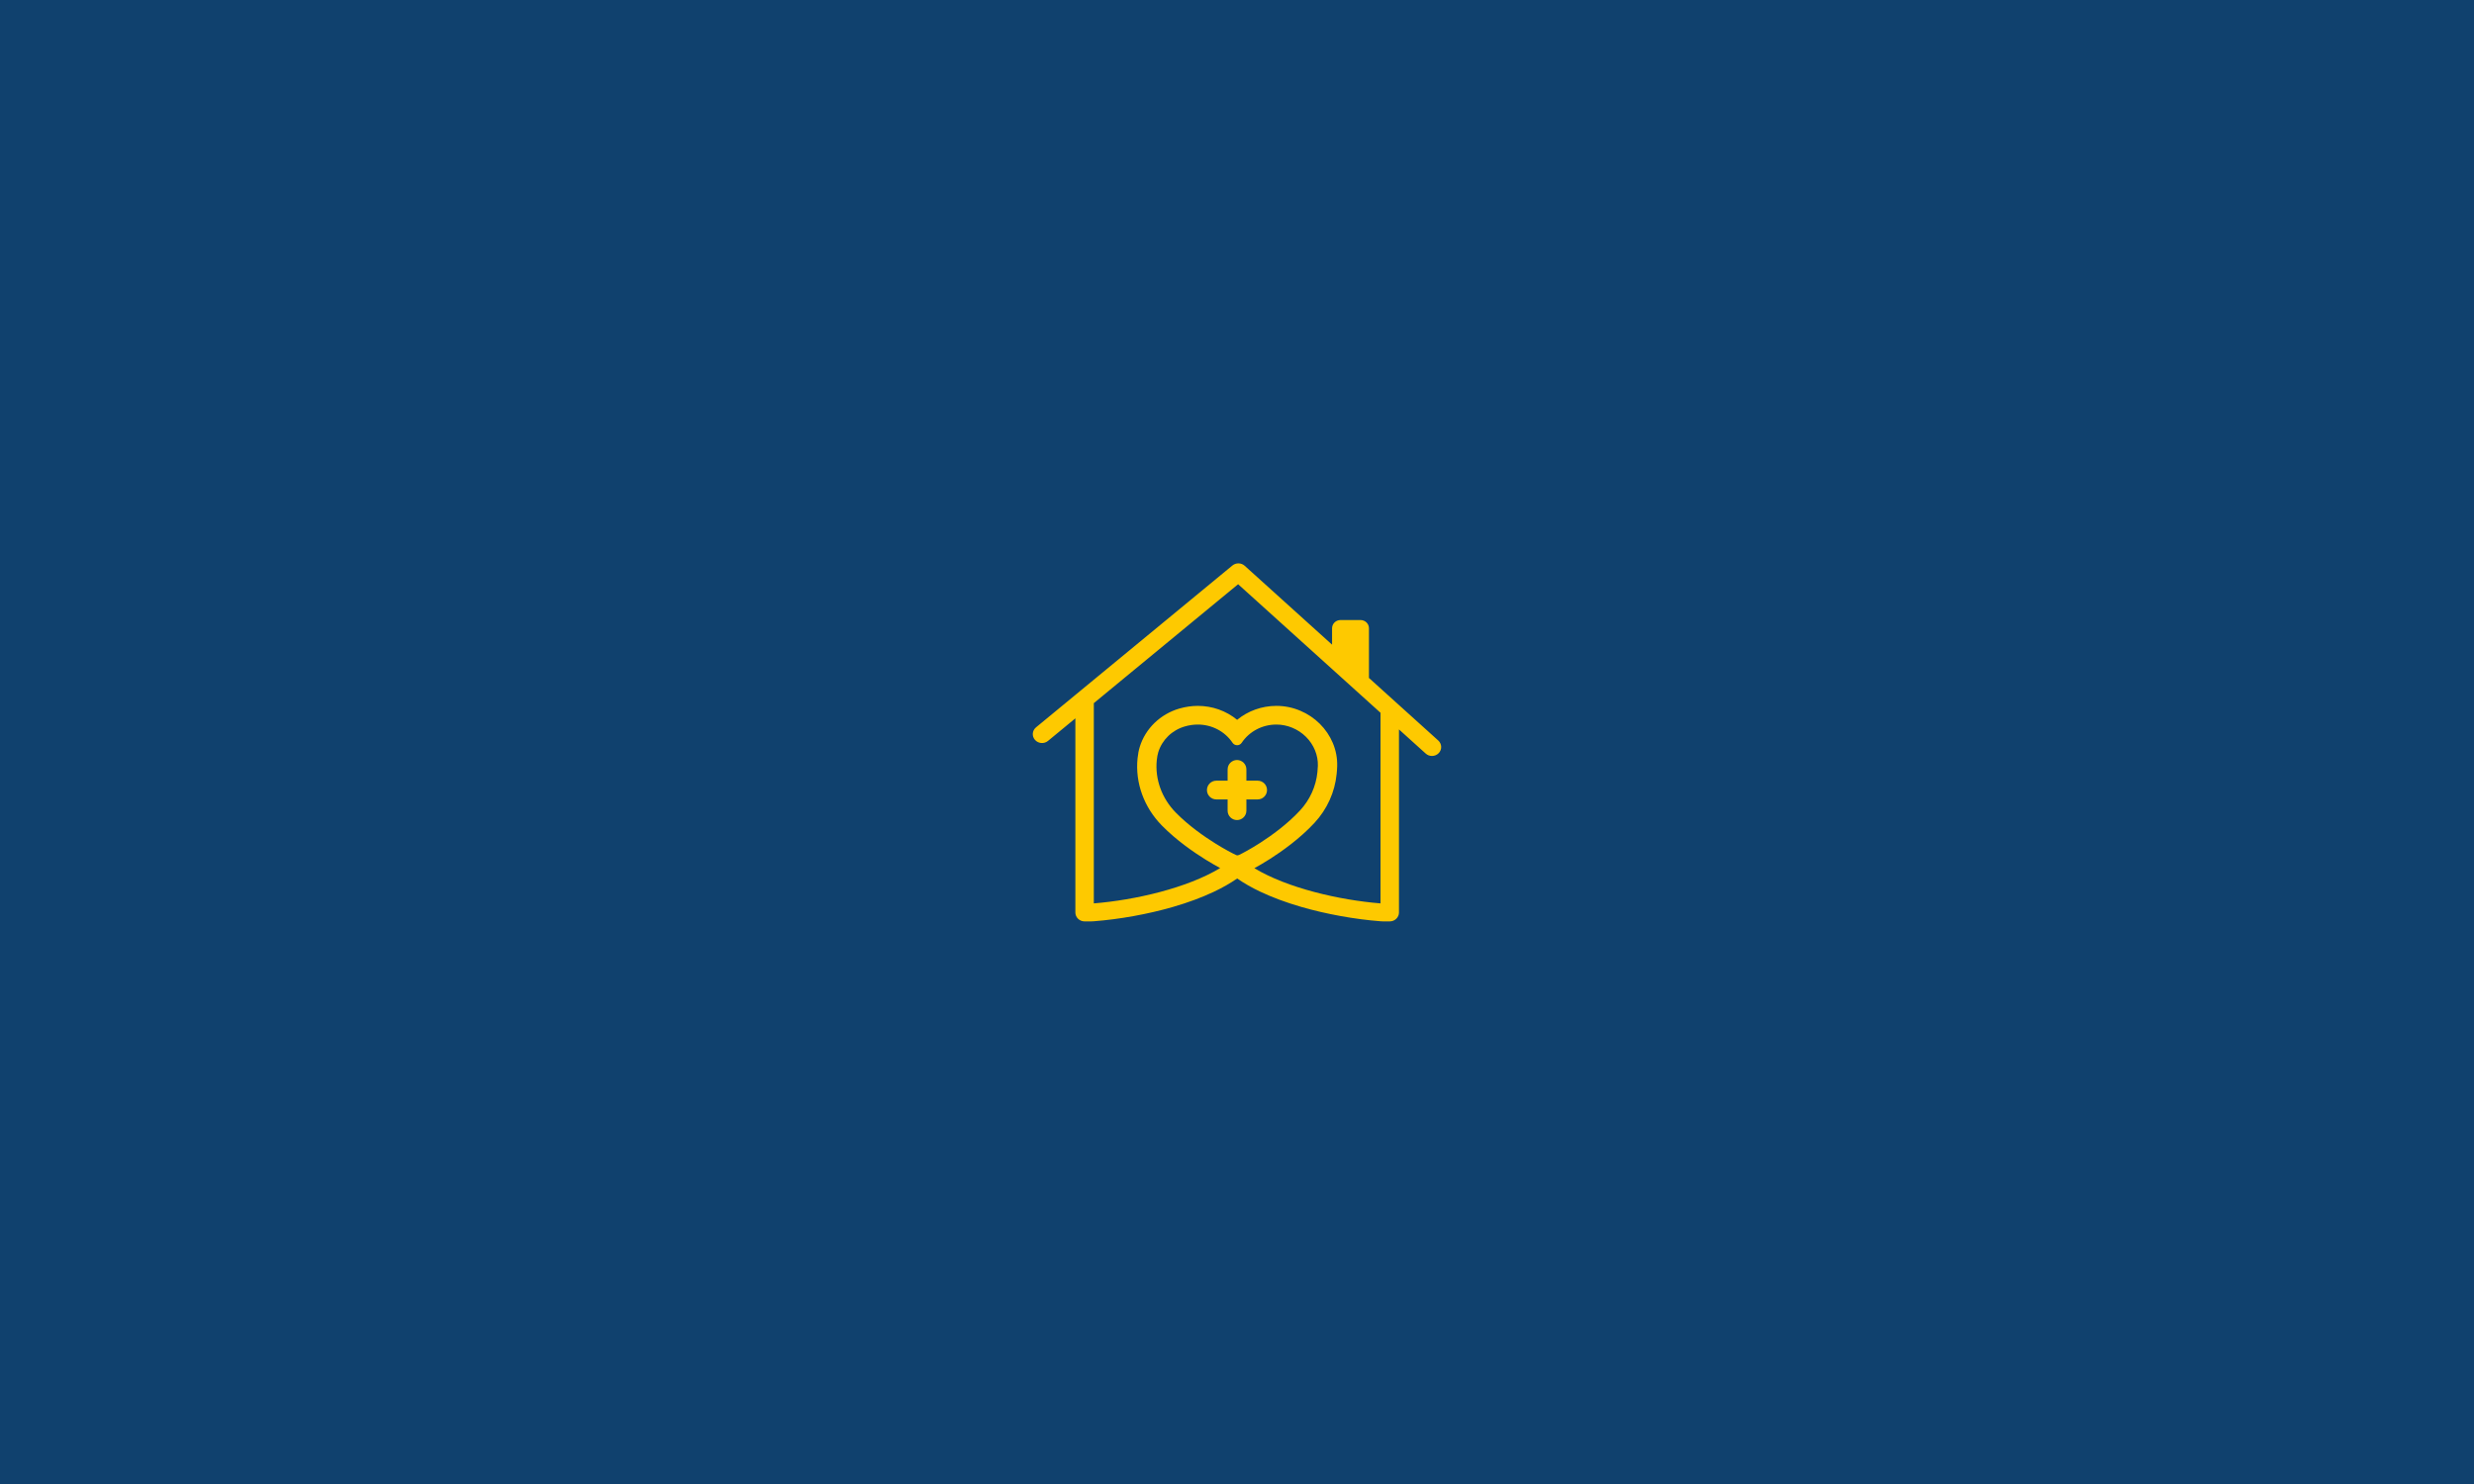
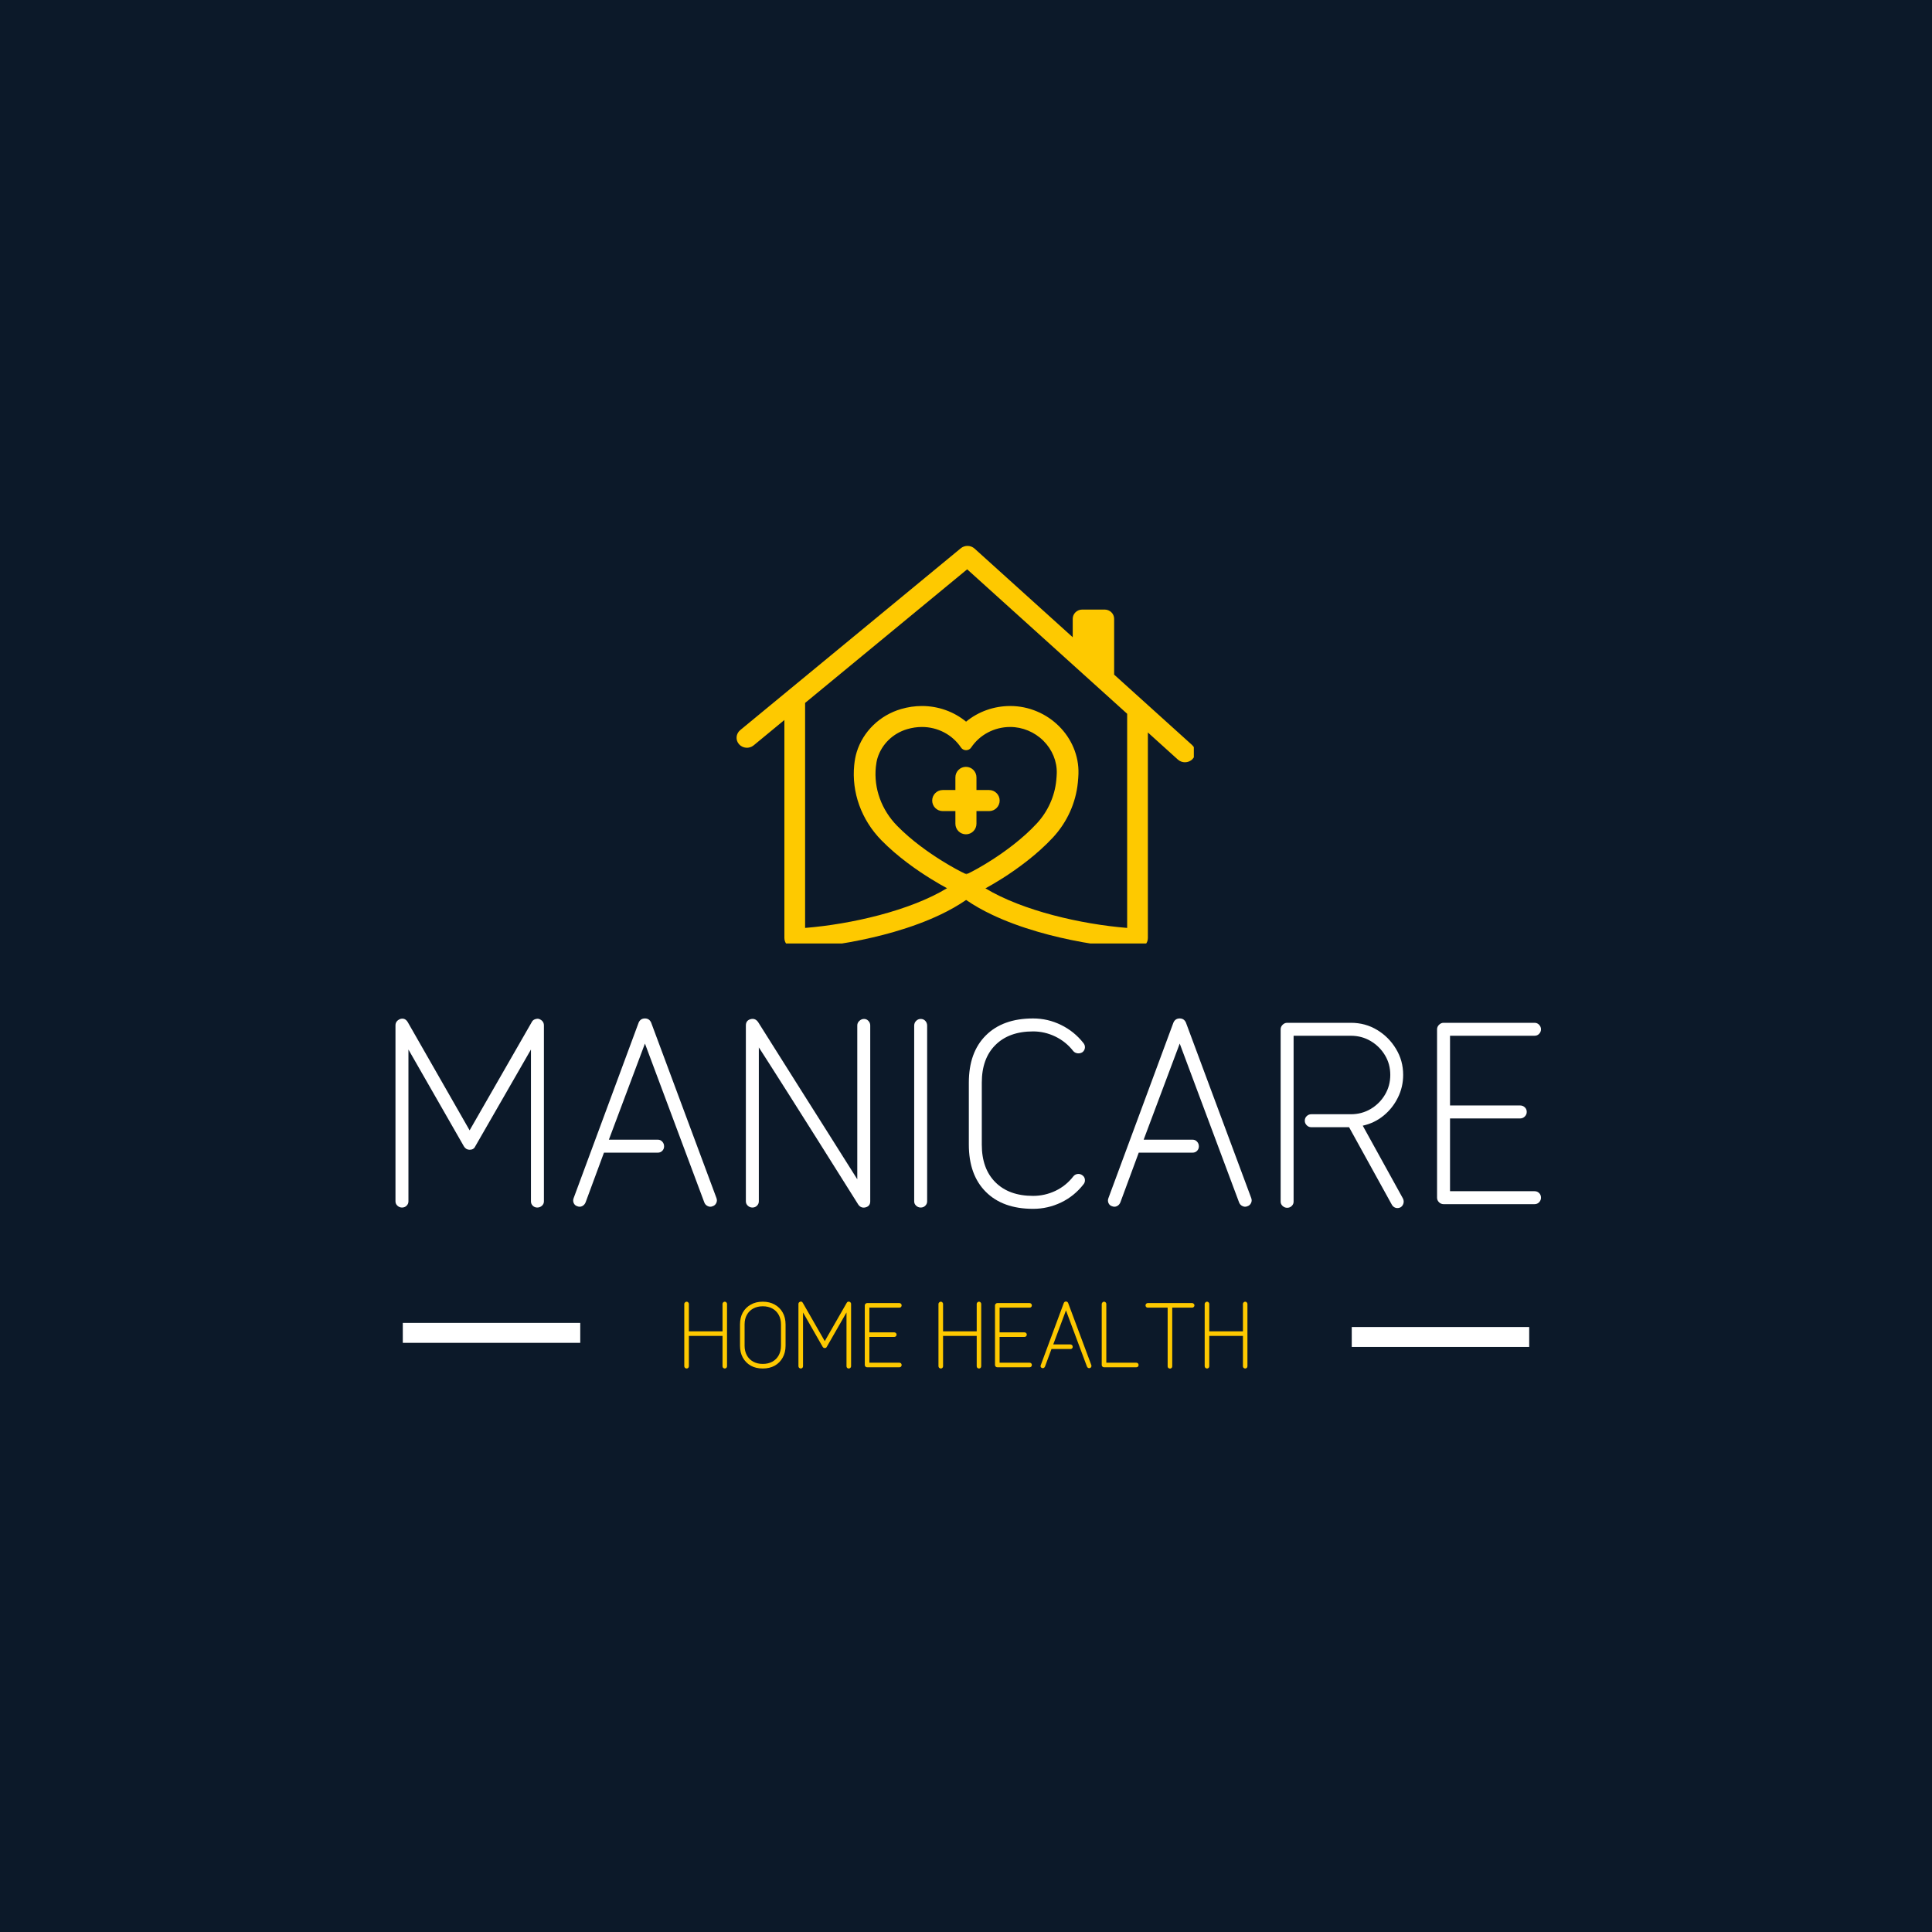
- <svg xmlns="http://www.w3.org/2000/svg" width="500" zoomAndPan="magnify" viewBox="0 0 375 225" height="300" preserveAspectRatio="xMidYMid meet" version="1.0">
+ <svg xmlns="http://www.w3.org/2000/svg" width="500" zoomAndPan="magnify" viewBox="0 0 375 375" height="500" preserveAspectRatio="xMidYMid meet" version="1.0">
  <defs>
-     <clipPath id="7368aa43b8">
-       <path d="M 156.387 85.273 L 218.637 85.273 L 218.637 140 L 156.387 140 Z M 156.387 85.273 " clip-rule="nonzero" />
+     <g />
+     <clipPath id="ad7e814092">
+       <path d="M 0 71 L 230.398 71 L 230.398 145 L 0 145 Z M 0 71 " clip-rule="nonzero" />
+     </clipPath>
+     <clipPath id="2e4e538ffd">
+       <rect x="0" width="231" y="0" height="74" />
+     </clipPath>
+     <clipPath id="f06a8d6230">
+       <path d="M 58 141 L 172 141 L 172 166.441 L 58 166.441 Z M 58 141 " clip-rule="nonzero" />
+     </clipPath>
+     <clipPath id="04d239e5de">
+       <rect x="0" width="114" y="0" height="26" />
+     </clipPath>
+     <clipPath id="a926d17759">
+       <path d="M 70.734 0.84 L 159.723 0.84 L 159.723 78.133 L 70.734 78.133 Z M 70.734 0.84 " clip-rule="nonzero" />
+     </clipPath>
+     <clipPath id="496a190791">
+       <rect x="0" width="231" y="0" height="167" />
    </clipPath>
  </defs>
-   <rect x="-37.5" width="450" fill="#ffffff" y="-22.5" height="270" fill-opacity="1" />
-   <rect x="-37.5" width="450" fill="#10416e" y="-22.5" height="270" fill-opacity="1" />
-   <g clip-path="url(#7368aa43b8)">
-     <path fill="#fec900" d="M 209.254 136.969 C 203.051 136.473 195.145 134.656 190.133 131.633 C 190.711 131.316 191.516 130.855 192.473 130.246 C 194.352 129.051 197.055 127.125 199.25 124.754 C 200.199 123.73 200.969 122.57 201.543 121.305 C 202.109 120.047 202.469 118.711 202.602 117.344 C 202.648 116.902 202.676 116.508 202.684 116.176 C 202.719 114.965 202.496 113.777 202.02 112.645 C 201.566 111.562 200.902 110.59 200.055 109.742 C 199.203 108.898 198.215 108.234 197.109 107.766 C 195.953 107.273 194.73 107.023 193.477 107.023 L 193.445 107.023 C 191.266 107.031 189.168 107.781 187.52 109.137 C 185.859 107.773 183.754 107.023 181.559 107.023 C 180.621 107.023 179.672 107.164 178.742 107.434 C 177.336 107.844 176.039 108.598 174.996 109.609 C 173.953 110.621 173.18 111.875 172.762 113.234 C 172.605 113.746 172.492 114.332 172.426 114.98 C 172.051 118.68 173.391 122.383 176.094 125.145 C 178.305 127.402 180.957 129.23 182.789 130.363 C 183.66 130.902 184.398 131.316 184.949 131.613 C 179.938 134.648 172.012 136.473 165.797 136.969 L 165.797 106.609 L 168.16 104.66 L 171.434 101.961 L 187.668 88.578 L 201.91 101.438 L 202.488 101.961 L 205.477 104.66 L 205.586 104.758 L 209.254 108.07 Z M 187.766 129.645 C 187.711 129.648 187.656 129.656 187.602 129.664 C 187.578 129.664 187.555 129.668 187.527 129.672 C 187.5 129.668 187.473 129.664 187.449 129.664 C 187.434 129.66 187.414 129.66 187.398 129.656 C 186.828 129.391 185.648 128.777 184.199 127.871 C 182.551 126.844 180.18 125.199 178.219 123.199 C 176.098 121.035 175.051 118.137 175.34 115.258 C 175.387 114.789 175.465 114.379 175.566 114.047 C 176.148 112.168 177.652 110.707 179.59 110.141 C 180.242 109.949 180.906 109.855 181.559 109.855 C 183.695 109.855 185.668 110.891 186.832 112.629 C 186.984 112.855 187.242 112.988 187.52 112.988 C 187.797 112.988 188.051 112.855 188.203 112.629 C 189.363 110.898 191.328 109.859 193.453 109.855 L 193.477 109.855 C 195.129 109.855 196.762 110.531 197.953 111.715 C 199.145 112.898 199.801 114.496 199.758 116.098 C 199.75 116.367 199.727 116.695 199.688 117.074 C 199.477 119.215 198.547 121.27 197.066 122.867 C 195.129 124.965 192.719 126.691 191.039 127.773 C 189.562 128.723 188.359 129.363 187.766 129.645 Z M 187.57 129.734 C 187.547 129.723 187.523 129.715 187.496 129.703 C 187.504 129.699 187.516 129.699 187.523 129.699 C 187.555 129.703 187.586 129.707 187.621 129.711 C 187.602 129.719 187.586 129.727 187.57 129.734 Z M 218.008 112.277 L 212.051 106.898 L 207.496 102.785 C 207.5 102.746 207.5 102.707 207.5 102.664 L 207.5 95.25 C 207.5 94.562 206.926 94.008 206.215 94.008 L 203.195 94.008 C 202.484 94.008 201.91 94.562 201.91 95.25 L 201.91 97.742 L 188.664 85.781 C 188.145 85.312 187.344 85.297 186.801 85.742 L 167.129 101.961 L 163 105.363 L 157.035 110.281 C 156.449 110.766 156.379 111.617 156.883 112.184 C 157.383 112.75 158.266 112.82 158.852 112.336 L 163 108.914 L 163 138.348 C 163 139.094 163.625 139.699 164.398 139.699 L 165.375 139.699 C 165.375 139.699 165.707 139.688 165.797 139.68 C 169.68 139.383 174.031 138.598 177.805 137.504 C 180.098 136.84 182.18 136.066 183.996 135.207 C 185.316 134.582 186.496 133.906 187.527 133.195 C 188.039 133.551 188.594 133.898 189.18 134.234 C 189.77 134.57 190.395 134.895 191.055 135.207 C 192.871 136.066 194.953 136.84 197.246 137.504 C 201.02 138.598 205.371 139.383 209.254 139.68 C 209.344 139.688 209.676 139.699 209.676 139.699 L 210.652 139.699 C 211.426 139.699 212.051 139.094 212.051 138.348 L 212.051 110.594 L 216.102 114.25 C 216.371 114.496 216.711 114.617 217.055 114.617 C 217.426 114.617 217.801 114.473 218.074 114.188 C 218.602 113.641 218.57 112.789 218.008 112.277 " fill-opacity="1" fill-rule="nonzero" />
+   <rect x="-37.5" width="450" fill="#ffffff" y="-37.5" height="450" fill-opacity="1" />
+   <rect x="-37.5" width="450" fill="#0c1929" y="-37.5" height="450" fill-opacity="1" />
+   <g transform="matrix(1, 0, 0, 1, 72, 105)">
+     <g clip-path="url(#496a190791)">
+       <path stroke-linecap="butt" transform="matrix(1.93454, 0, 0, 1.93454, 6.183325, 151.7774)" fill="none" stroke-linejoin="miter" d="M 0 0.999 L 17.804 0.999 " stroke="#ffffff" stroke-width="2" stroke-opacity="1" stroke-miterlimit="4" />
+       <g clip-path="url(#ad7e814092)">
+         <g transform="matrix(1, 0, 0, 1, 0, 71)">
+           <g clip-path="url(#2e4e538ffd)">
+             <g fill="#ffffff" fill-opacity="1">
+               <g transform="translate(0.99613, 57.72787)">
+                 <g>
+                   <path d="M 5.031 0.656 C 4.695 0.656 4.398 0.535 4.141 0.297 C 3.891 0.066 3.766 -0.211 3.766 -0.547 L 3.766 -34.688 C 3.766 -35.289 4.082 -35.711 4.719 -35.953 C 5.32 -36.117 5.797 -35.914 6.141 -35.344 L 18.156 -14.328 L 30.219 -35.344 C 30.352 -35.613 30.562 -35.797 30.844 -35.891 C 31.133 -35.992 31.395 -36.016 31.625 -35.953 C 32.258 -35.711 32.578 -35.289 32.578 -34.688 L 32.578 -0.547 C 32.578 -0.211 32.453 0.066 32.203 0.297 C 31.953 0.535 31.645 0.656 31.281 0.656 C 30.938 0.656 30.645 0.535 30.406 0.297 C 30.176 0.066 30.062 -0.211 30.062 -0.547 L 30.062 -30.016 L 19.25 -11.219 C 19.051 -10.781 18.688 -10.562 18.156 -10.562 C 17.688 -10.562 17.316 -10.781 17.047 -11.219 L 6.281 -30.016 L 6.281 -0.547 C 6.281 -0.211 6.16 0.066 5.922 0.297 C 5.691 0.535 5.395 0.656 5.031 0.656 Z M 5.031 0.656 " />
+                 </g>
+               </g>
+             </g>
+             <g fill="#ffffff" fill-opacity="1">
+               <g transform="translate(37.33866, 57.72787)">
+                 <g>
+                   <path d="M 2.719 0.406 C 2.383 0.301 2.148 0.094 2.016 -0.219 C 1.879 -0.539 1.879 -0.867 2.016 -1.203 L 14.625 -35.25 C 14.863 -35.781 15.27 -36.047 15.844 -36.047 C 16.406 -36.047 16.805 -35.781 17.047 -35.25 L 29.719 -1.203 C 29.852 -0.867 29.844 -0.539 29.688 -0.219 C 29.539 0.094 29.301 0.301 28.969 0.406 C 28.664 0.539 28.352 0.531 28.031 0.375 C 27.707 0.227 27.484 -0.016 27.359 -0.359 L 15.844 -31.172 L 8.844 -12.516 L 18.359 -12.516 C 18.691 -12.516 18.973 -12.391 19.203 -12.141 C 19.441 -11.891 19.562 -11.582 19.562 -11.219 C 19.562 -10.875 19.441 -10.582 19.203 -10.344 C 18.973 -10.113 18.691 -10 18.359 -10 L 7.891 -10 L 4.328 -0.359 C 4.191 -0.016 3.973 0.227 3.672 0.375 C 3.367 0.531 3.051 0.539 2.719 0.406 Z M 2.719 0.406 " />
+                 </g>
+               </g>
+             </g>
+             <g fill="#ffffff" fill-opacity="1">
+               <g transform="translate(69.00644, 57.72787)">
+                 <g>
+                   <path d="M 5.031 0.656 C 4.695 0.656 4.398 0.535 4.141 0.297 C 3.891 0.066 3.766 -0.211 3.766 -0.547 L 3.766 -34.688 C 3.766 -35.332 4.066 -35.738 4.672 -35.906 C 5.273 -36.07 5.766 -35.883 6.141 -35.344 C 9.254 -30.383 11.926 -26.145 14.156 -22.625 C 16.383 -19.102 18.227 -16.188 19.688 -13.875 C 21.145 -11.562 22.289 -9.742 23.125 -8.422 C 23.969 -7.098 24.555 -6.164 24.891 -5.625 C 25.223 -5.094 25.391 -4.828 25.391 -4.828 L 25.391 -34.688 C 25.391 -35.031 25.523 -35.328 25.797 -35.578 C 26.066 -35.828 26.367 -35.953 26.703 -35.953 C 27.035 -35.953 27.316 -35.828 27.547 -35.578 C 27.785 -35.328 27.906 -35.031 27.906 -34.688 L 27.906 -0.547 C 27.906 0.055 27.617 0.441 27.047 0.609 C 26.441 0.773 25.957 0.602 25.594 0.094 C 22.477 -4.863 19.812 -9.102 17.594 -12.625 C 15.383 -16.145 13.539 -19.062 12.062 -21.375 C 10.594 -23.688 9.438 -25.504 8.594 -26.828 C 7.758 -28.148 7.164 -29.078 6.812 -29.609 C 6.457 -30.148 6.281 -30.422 6.281 -30.422 L 6.281 -0.547 C 6.281 -0.211 6.16 0.066 5.922 0.297 C 5.691 0.535 5.395 0.656 5.031 0.656 Z M 5.031 0.656 " />
+                 </g>
+               </g>
+             </g>
+             <g fill="#ffffff" fill-opacity="1">
+               <g transform="translate(100.7245, 57.72787)">
+                 <g>
+                   <path d="M 5.984 0.656 C 5.648 0.656 5.352 0.535 5.094 0.297 C 4.844 0.066 4.719 -0.211 4.719 -0.547 L 4.719 -34.641 C 4.719 -35.016 4.844 -35.328 5.094 -35.578 C 5.352 -35.828 5.648 -35.953 5.984 -35.953 C 6.348 -35.953 6.645 -35.828 6.875 -35.578 C 7.113 -35.328 7.234 -35.016 7.234 -34.641 L 7.234 -0.547 C 7.234 -0.211 7.113 0.066 6.875 0.297 C 6.645 0.535 6.348 0.656 5.984 0.656 Z M 5.984 0.656 " />
+                 </g>
+               </g>
+             </g>
+             <g fill="#ffffff" fill-opacity="1">
+               <g transform="translate(112.7381, 57.72787)">
+                 <g>
+                   <path d="M 15.781 0.906 C 11.863 0.906 8.805 -0.191 6.609 -2.391 C 4.41 -4.586 3.312 -7.645 3.312 -11.562 L 3.312 -23.578 C 3.312 -27.504 4.41 -30.562 6.609 -32.75 C 8.805 -34.945 11.863 -36.047 15.781 -36.047 C 17.695 -36.047 19.508 -35.625 21.219 -34.781 C 22.926 -33.945 24.367 -32.781 25.547 -31.281 C 25.773 -31.008 25.875 -30.703 25.844 -30.359 C 25.812 -30.023 25.66 -29.742 25.391 -29.516 C 25.086 -29.316 24.758 -29.238 24.406 -29.281 C 24.062 -29.332 23.785 -29.477 23.578 -29.719 C 22.641 -30.926 21.484 -31.863 20.109 -32.531 C 18.734 -33.195 17.289 -33.531 15.781 -33.531 C 12.664 -33.531 10.227 -32.648 8.469 -30.891 C 6.707 -29.141 5.828 -26.703 5.828 -23.578 L 5.828 -11.562 C 5.828 -8.445 6.707 -6.008 8.469 -4.25 C 10.227 -2.488 12.664 -1.609 15.781 -1.609 C 17.289 -1.609 18.734 -1.93 20.109 -2.578 C 21.484 -3.234 22.641 -4.164 23.578 -5.375 C 23.785 -5.645 24.062 -5.805 24.406 -5.859 C 24.758 -5.91 25.086 -5.816 25.391 -5.578 C 25.66 -5.379 25.812 -5.102 25.844 -4.75 C 25.875 -4.395 25.773 -4.086 25.547 -3.828 C 24.367 -2.316 22.926 -1.148 21.219 -0.328 C 19.508 0.492 17.695 0.906 15.781 0.906 Z M 15.781 0.906 " />
+                 </g>
+               </g>
+             </g>
+             <g fill="#ffffff" fill-opacity="1">
+               <g transform="translate(141.1386, 57.72787)">
+                 <g>
+                   <path d="M 2.719 0.406 C 2.383 0.301 2.148 0.094 2.016 -0.219 C 1.879 -0.539 1.879 -0.867 2.016 -1.203 L 14.625 -35.25 C 14.863 -35.781 15.27 -36.047 15.844 -36.047 C 16.406 -36.047 16.805 -35.781 17.047 -35.25 L 29.719 -1.203 C 29.852 -0.867 29.844 -0.539 29.688 -0.219 C 29.539 0.094 29.301 0.301 28.969 0.406 C 28.664 0.539 28.352 0.531 28.031 0.375 C 27.707 0.227 27.484 -0.016 27.359 -0.359 L 15.844 -31.172 L 8.844 -12.516 L 18.359 -12.516 C 18.691 -12.516 18.973 -12.391 19.203 -12.141 C 19.441 -11.891 19.562 -11.582 19.562 -11.219 C 19.562 -10.875 19.441 -10.582 19.203 -10.344 C 18.973 -10.113 18.691 -10 18.359 -10 L 7.891 -10 L 4.328 -0.359 C 4.191 -0.016 3.973 0.227 3.672 0.375 C 3.367 0.531 3.051 0.539 2.719 0.406 Z M 2.719 0.406 " />
+                 </g>
+               </g>
+             </g>
+             <g fill="#ffffff" fill-opacity="1">
+               <g transform="translate(172.8064, 57.72787)">
+                 <g>
+                   <path d="M 5.031 0.703 C 4.695 0.703 4.398 0.582 4.141 0.344 C 3.891 0.113 3.766 -0.164 3.766 -0.5 L 3.766 -33.938 C 3.766 -34.27 3.891 -34.562 4.141 -34.812 C 4.398 -35.07 4.695 -35.203 5.031 -35.203 L 17.391 -35.203 C 19.273 -35.203 20.977 -34.738 22.5 -33.812 C 24.02 -32.895 25.238 -31.672 26.156 -30.141 C 27.082 -28.617 27.547 -26.938 27.547 -25.094 C 27.547 -23.52 27.203 -22.047 26.516 -20.672 C 25.836 -19.297 24.91 -18.129 23.734 -17.172 C 22.555 -16.211 21.211 -15.566 19.703 -15.234 L 27.5 -1.109 C 27.664 -0.773 27.695 -0.445 27.594 -0.125 C 27.5 0.195 27.316 0.441 27.047 0.609 C 26.711 0.773 26.383 0.805 26.062 0.703 C 25.75 0.598 25.508 0.395 25.344 0.094 L 17.047 -14.938 L 9.703 -14.938 C 9.367 -14.938 9.078 -15.062 8.828 -15.312 C 8.578 -15.562 8.453 -15.852 8.453 -16.188 C 8.453 -16.562 8.578 -16.863 8.828 -17.094 C 9.078 -17.332 9.367 -17.453 9.703 -17.453 L 17.391 -17.453 C 18.805 -17.453 20.094 -17.797 21.25 -18.484 C 22.406 -19.172 23.328 -20.094 24.016 -21.25 C 24.703 -22.406 25.047 -23.688 25.047 -25.094 C 25.047 -26.5 24.703 -27.77 24.016 -28.906 C 23.328 -30.051 22.406 -30.969 21.25 -31.656 C 20.094 -32.344 18.805 -32.688 17.391 -32.688 L 6.281 -32.688 L 6.281 -0.5 C 6.281 -0.164 6.16 0.113 5.922 0.344 C 5.691 0.582 5.395 0.703 5.031 0.703 Z M 5.031 0.703 " />
+                 </g>
+               </g>
+             </g>
+             <g fill="#ffffff" fill-opacity="1">
+               <g transform="translate(203.1672, 57.72787)">
+                 <g>
+                   <path d="M 5.031 0 C 4.695 0 4.398 -0.125 4.141 -0.375 C 3.891 -0.625 3.766 -0.914 3.766 -1.25 L 3.766 -33.938 C 3.766 -34.27 3.891 -34.562 4.141 -34.812 C 4.398 -35.07 4.695 -35.203 5.031 -35.203 L 22.672 -35.203 C 23.047 -35.203 23.348 -35.07 23.578 -34.812 C 23.816 -34.562 23.938 -34.27 23.938 -33.938 C 23.938 -33.602 23.816 -33.312 23.578 -33.062 C 23.348 -32.812 23.047 -32.688 22.672 -32.688 L 6.281 -32.688 L 6.281 -19.156 L 19.906 -19.156 C 20.25 -19.156 20.547 -19.035 20.797 -18.797 C 21.047 -18.566 21.172 -18.27 21.172 -17.906 C 21.172 -17.562 21.047 -17.266 20.797 -17.016 C 20.547 -16.766 20.25 -16.641 19.906 -16.641 L 6.281 -16.641 L 6.281 -2.516 L 22.672 -2.516 C 23.047 -2.516 23.348 -2.395 23.578 -2.156 C 23.816 -1.926 23.938 -1.625 23.938 -1.25 C 23.938 -0.914 23.816 -0.625 23.578 -0.375 C 23.348 -0.125 23.047 0 22.672 0 Z M 5.031 0 " />
+                 </g>
+               </g>
+             </g>
+           </g>
+         </g>
+       </g>
+       <g clip-path="url(#f06a8d6230)">
+         <g transform="matrix(1, 0, 0, 1, 58, 141)">
+           <g clip-path="url(#04d239e5de)">
+             <g fill="#fec900" fill-opacity="1">
+               <g transform="translate(1.49071, 19.3913)">
+                 <g>
+                   <path d="M 1.781 0.234 C 1.664 0.234 1.562 0.191 1.469 0.109 C 1.375 0.023 1.328 -0.078 1.328 -0.203 L 1.328 -12.297 C 1.328 -12.41 1.375 -12.508 1.469 -12.594 C 1.562 -12.688 1.664 -12.734 1.781 -12.734 C 1.914 -12.734 2.02 -12.688 2.094 -12.594 C 2.176 -12.508 2.219 -12.41 2.219 -12.297 L 2.219 -6.984 L 8.75 -6.984 L 8.75 -12.297 C 8.75 -12.41 8.789 -12.508 8.875 -12.594 C 8.969 -12.688 9.07 -12.734 9.188 -12.734 C 9.32 -12.734 9.426 -12.688 9.5 -12.594 C 9.582 -12.508 9.625 -12.41 9.625 -12.297 L 9.625 -0.203 C 9.625 -0.078 9.582 0.023 9.5 0.109 C 9.426 0.191 9.32 0.234 9.188 0.234 C 9.07 0.234 8.969 0.191 8.875 0.109 C 8.789 0.023 8.75 -0.078 8.75 -0.203 L 8.75 -6.094 L 2.219 -6.094 L 2.219 -0.203 C 2.219 -0.078 2.176 0.023 2.094 0.109 C 2.02 0.191 1.914 0.234 1.781 0.234 Z M 1.781 0.234 " />
+                 </g>
+               </g>
+             </g>
+             <g fill="#fec900" fill-opacity="1">
+               <g transform="translate(12.46272, 19.3913)">
+                 <g>
+                   <path d="M 5.594 0.234 C 4.695 0.234 3.922 0.051 3.266 -0.312 C 2.609 -0.688 2.094 -1.207 1.719 -1.875 C 1.352 -2.539 1.172 -3.312 1.172 -4.188 L 1.172 -8.312 C 1.172 -9.207 1.352 -9.984 1.719 -10.641 C 2.094 -11.297 2.609 -11.805 3.266 -12.172 C 3.922 -12.547 4.695 -12.734 5.594 -12.734 C 6.477 -12.734 7.25 -12.547 7.906 -12.172 C 8.57 -11.805 9.086 -11.297 9.453 -10.641 C 9.828 -9.984 10.016 -9.207 10.016 -8.312 L 10.016 -4.188 C 10.016 -3.312 9.828 -2.539 9.453 -1.875 C 9.086 -1.207 8.57 -0.688 7.906 -0.312 C 7.25 0.051 6.477 0.234 5.594 0.234 Z M 5.594 -0.656 C 6.301 -0.656 6.922 -0.801 7.453 -1.094 C 7.984 -1.383 8.395 -1.797 8.688 -2.328 C 8.977 -2.867 9.125 -3.488 9.125 -4.188 L 9.125 -8.312 C 9.125 -9.031 8.977 -9.648 8.688 -10.172 C 8.395 -10.703 7.984 -11.113 7.453 -11.406 C 6.922 -11.695 6.301 -11.844 5.594 -11.844 C 4.883 -11.844 4.266 -11.695 3.734 -11.406 C 3.203 -11.113 2.789 -10.703 2.5 -10.172 C 2.207 -9.648 2.062 -9.031 2.062 -8.312 L 2.062 -4.188 C 2.062 -3.488 2.207 -2.867 2.5 -2.328 C 2.789 -1.797 3.203 -1.383 3.734 -1.094 C 4.266 -0.801 4.883 -0.656 5.594 -0.656 Z M 5.594 -0.656 " />
+                 </g>
+               </g>
+             </g>
+             <g fill="#fec900" fill-opacity="1">
+               <g transform="translate(23.64847, 19.3913)">
+                 <g>
+                   <path d="M 1.781 0.234 C 1.664 0.234 1.562 0.191 1.469 0.109 C 1.375 0.023 1.328 -0.078 1.328 -0.203 L 1.328 -12.297 C 1.328 -12.504 1.441 -12.648 1.672 -12.734 C 1.891 -12.797 2.055 -12.723 2.172 -12.516 L 6.438 -5.078 L 10.703 -12.516 C 10.754 -12.617 10.828 -12.688 10.922 -12.719 C 11.023 -12.75 11.117 -12.754 11.203 -12.734 C 11.43 -12.648 11.547 -12.504 11.547 -12.297 L 11.547 -0.203 C 11.547 -0.078 11.5 0.023 11.406 0.109 C 11.32 0.191 11.211 0.234 11.078 0.234 C 10.961 0.234 10.863 0.191 10.781 0.109 C 10.695 0.023 10.656 -0.078 10.656 -0.203 L 10.656 -10.641 L 6.828 -3.969 C 6.754 -3.812 6.625 -3.734 6.438 -3.734 C 6.27 -3.734 6.133 -3.812 6.031 -3.969 L 2.219 -10.641 L 2.219 -0.203 C 2.219 -0.078 2.176 0.023 2.094 0.109 C 2.02 0.191 1.914 0.234 1.781 0.234 Z M 1.781 0.234 " />
+                 </g>
+               </g>
+             </g>
+             <g fill="#fec900" fill-opacity="1">
+               <g transform="translate(36.52632, 19.3913)">
+                 <g>
+                   <path d="M 1.781 0 C 1.664 0 1.562 -0.039 1.469 -0.125 C 1.375 -0.219 1.328 -0.32 1.328 -0.438 L 1.328 -12.016 C 1.328 -12.141 1.375 -12.242 1.469 -12.328 C 1.562 -12.422 1.664 -12.469 1.781 -12.469 L 8.031 -12.469 C 8.164 -12.469 8.273 -12.422 8.359 -12.328 C 8.441 -12.242 8.484 -12.141 8.484 -12.016 C 8.484 -11.898 8.441 -11.797 8.359 -11.703 C 8.273 -11.617 8.164 -11.578 8.031 -11.578 L 2.219 -11.578 L 2.219 -6.781 L 7.047 -6.781 C 7.172 -6.781 7.273 -6.738 7.359 -6.656 C 7.453 -6.57 7.5 -6.469 7.5 -6.344 C 7.5 -6.219 7.453 -6.109 7.359 -6.016 C 7.273 -5.93 7.172 -5.891 7.047 -5.891 L 2.219 -5.891 L 2.219 -0.891 L 8.031 -0.891 C 8.164 -0.891 8.273 -0.848 8.359 -0.766 C 8.441 -0.68 8.484 -0.57 8.484 -0.438 C 8.484 -0.32 8.441 -0.219 8.359 -0.125 C 8.273 -0.039 8.164 0 8.031 0 Z M 1.781 0 " />
+                 </g>
+               </g>
+             </g>
+             <g fill="#fec900" fill-opacity="1">
+               <g transform="translate(46.01994, 19.3913)">
+                 <g />
+               </g>
+             </g>
+             <g fill="#fec900" fill-opacity="1">
+               <g transform="translate(50.8291, 19.3913)">
+                 <g>
+                   <path d="M 1.781 0.234 C 1.664 0.234 1.562 0.191 1.469 0.109 C 1.375 0.023 1.328 -0.078 1.328 -0.203 L 1.328 -12.297 C 1.328 -12.41 1.375 -12.508 1.469 -12.594 C 1.562 -12.688 1.664 -12.734 1.781 -12.734 C 1.914 -12.734 2.02 -12.688 2.094 -12.594 C 2.176 -12.508 2.219 -12.41 2.219 -12.297 L 2.219 -6.984 L 8.75 -6.984 L 8.75 -12.297 C 8.75 -12.41 8.789 -12.508 8.875 -12.594 C 8.969 -12.688 9.07 -12.734 9.188 -12.734 C 9.32 -12.734 9.426 -12.688 9.5 -12.594 C 9.582 -12.508 9.625 -12.41 9.625 -12.297 L 9.625 -0.203 C 9.625 -0.078 9.582 0.023 9.5 0.109 C 9.426 0.191 9.32 0.234 9.188 0.234 C 9.07 0.234 8.969 0.191 8.875 0.109 C 8.789 0.023 8.75 -0.078 8.75 -0.203 L 8.75 -6.094 L 2.219 -6.094 L 2.219 -0.203 C 2.219 -0.078 2.176 0.023 2.094 0.109 C 2.02 0.191 1.914 0.234 1.781 0.234 Z M 1.781 0.234 " />
+                 </g>
+               </g>
+             </g>
+             <g fill="#fec900" fill-opacity="1">
+               <g transform="translate(61.80111, 19.3913)">
+                 <g>
+                   <path d="M 1.781 0 C 1.664 0 1.562 -0.039 1.469 -0.125 C 1.375 -0.219 1.328 -0.32 1.328 -0.438 L 1.328 -12.016 C 1.328 -12.141 1.375 -12.242 1.469 -12.328 C 1.562 -12.422 1.664 -12.469 1.781 -12.469 L 8.031 -12.469 C 8.164 -12.469 8.273 -12.422 8.359 -12.328 C 8.441 -12.242 8.484 -12.141 8.484 -12.016 C 8.484 -11.898 8.441 -11.797 8.359 -11.703 C 8.273 -11.617 8.164 -11.578 8.031 -11.578 L 2.219 -11.578 L 2.219 -6.781 L 7.047 -6.781 C 7.172 -6.781 7.273 -6.738 7.359 -6.656 C 7.453 -6.57 7.5 -6.469 7.5 -6.344 C 7.5 -6.219 7.453 -6.109 7.359 -6.016 C 7.273 -5.93 7.172 -5.891 7.047 -5.891 L 2.219 -5.891 L 2.219 -0.891 L 8.031 -0.891 C 8.164 -0.891 8.273 -0.848 8.359 -0.766 C 8.441 -0.68 8.484 -0.57 8.484 -0.438 C 8.484 -0.32 8.441 -0.219 8.359 -0.125 C 8.273 -0.039 8.164 0 8.031 0 Z M 1.781 0 " />
+                 </g>
+               </g>
+             </g>
+             <g fill="#fec900" fill-opacity="1">
+               <g transform="translate(71.29474, 19.3913)">
+                 <g>
+                   <path d="M 0.969 0.141 C 0.844 0.109 0.754 0.035 0.703 -0.078 C 0.66 -0.191 0.664 -0.305 0.719 -0.422 L 5.188 -12.484 C 5.27 -12.672 5.41 -12.766 5.609 -12.766 C 5.805 -12.766 5.945 -12.672 6.031 -12.484 L 10.531 -0.422 C 10.57 -0.305 10.566 -0.191 10.516 -0.078 C 10.461 0.035 10.379 0.109 10.266 0.141 C 10.148 0.191 10.035 0.188 9.922 0.125 C 9.816 0.07 9.738 -0.008 9.688 -0.125 L 5.609 -11.047 L 3.141 -4.438 L 6.5 -4.438 C 6.613 -4.438 6.711 -4.391 6.797 -4.297 C 6.879 -4.211 6.922 -4.102 6.922 -3.969 C 6.922 -3.852 6.879 -3.754 6.797 -3.672 C 6.711 -3.586 6.613 -3.547 6.5 -3.547 L 2.797 -3.547 L 1.531 -0.125 C 1.477 -0.008 1.398 0.07 1.297 0.125 C 1.191 0.188 1.082 0.191 0.969 0.141 Z M 0.969 0.141 " />
+                 </g>
+               </g>
+             </g>
+             <g fill="#fec900" fill-opacity="1">
+               <g transform="translate(82.51611, 19.3913)">
+                 <g>
+                   <path d="M 1.781 0 C 1.664 0 1.562 -0.039 1.469 -0.125 C 1.375 -0.219 1.328 -0.32 1.328 -0.438 L 1.328 -12.266 C 1.328 -12.398 1.375 -12.508 1.469 -12.594 C 1.562 -12.688 1.664 -12.734 1.781 -12.734 C 1.914 -12.734 2.02 -12.688 2.094 -12.594 C 2.176 -12.508 2.219 -12.398 2.219 -12.266 L 2.219 -0.891 L 8.031 -0.891 C 8.164 -0.891 8.273 -0.848 8.359 -0.766 C 8.441 -0.68 8.484 -0.57 8.484 -0.438 C 8.484 -0.32 8.441 -0.219 8.359 -0.125 C 8.273 -0.039 8.164 0 8.031 0 Z M 1.781 0 " />
+                 </g>
+               </g>
+             </g>
+             <g fill="#fec900" fill-opacity="1">
+               <g transform="translate(91.67132, 19.3913)">
+                 <g>
+                   <path d="M 5.438 0.25 C 5.301 0.25 5.188 0.207 5.094 0.125 C 5.008 0.039 4.969 -0.055 4.969 -0.172 L 4.969 -11.578 L 1.109 -11.578 C 0.984 -11.578 0.879 -11.617 0.797 -11.703 C 0.711 -11.797 0.672 -11.898 0.672 -12.016 C 0.672 -12.141 0.711 -12.242 0.797 -12.328 C 0.879 -12.422 0.984 -12.469 1.109 -12.469 L 9.719 -12.469 C 9.844 -12.469 9.945 -12.422 10.031 -12.328 C 10.125 -12.242 10.172 -12.141 10.172 -12.016 C 10.172 -11.898 10.125 -11.797 10.031 -11.703 C 9.945 -11.617 9.844 -11.578 9.719 -11.578 L 5.859 -11.578 L 5.859 -0.172 C 5.859 -0.055 5.816 0.039 5.734 0.125 C 5.648 0.207 5.551 0.25 5.438 0.25 Z M 5.438 0.25 " />
+                 </g>
+               </g>
+             </g>
+             <g fill="#fec900" fill-opacity="1">
+               <g transform="translate(102.5008, 19.3913)">
+                 <g>
+                   <path d="M 1.781 0.234 C 1.664 0.234 1.562 0.191 1.469 0.109 C 1.375 0.023 1.328 -0.078 1.328 -0.203 L 1.328 -12.297 C 1.328 -12.41 1.375 -12.508 1.469 -12.594 C 1.562 -12.688 1.664 -12.734 1.781 -12.734 C 1.914 -12.734 2.02 -12.688 2.094 -12.594 C 2.176 -12.508 2.219 -12.41 2.219 -12.297 L 2.219 -6.984 L 8.75 -6.984 L 8.75 -12.297 C 8.75 -12.41 8.789 -12.508 8.875 -12.594 C 8.969 -12.688 9.07 -12.734 9.188 -12.734 C 9.32 -12.734 9.426 -12.688 9.5 -12.594 C 9.582 -12.508 9.625 -12.41 9.625 -12.297 L 9.625 -0.203 C 9.625 -0.078 9.582 0.023 9.5 0.109 C 9.426 0.191 9.32 0.234 9.188 0.234 C 9.07 0.234 8.969 0.191 8.875 0.109 C 8.789 0.023 8.75 -0.078 8.75 -0.203 L 8.75 -6.094 L 2.219 -6.094 L 2.219 -0.203 C 2.219 -0.078 2.176 0.023 2.094 0.109 C 2.02 0.191 1.914 0.234 1.781 0.234 Z M 1.781 0.234 " />
+                 </g>
+               </g>
+             </g>
+           </g>
+         </g>
+       </g>
+       <path stroke-linecap="butt" transform="matrix(1.93454, 0, 0, 1.93454, 190.3759, 152.574)" fill="none" stroke-linejoin="miter" d="M -0 1 L 17.803 1 " stroke="#ffffff" stroke-width="2" stroke-opacity="1" stroke-miterlimit="4" />
+       <g clip-path="url(#a926d17759)">
+         <path fill="#fec900" d="M 146.781 75.109 C 137.855 74.391 126.484 71.777 119.273 67.43 C 120.105 66.977 121.262 66.316 122.641 65.441 C 125.344 63.719 129.23 60.949 132.391 57.539 C 133.754 56.062 134.863 54.395 135.684 52.578 C 136.504 50.766 137.016 48.848 137.211 46.879 C 137.273 46.242 137.312 45.68 137.328 45.199 C 137.379 43.457 137.055 41.746 136.371 40.121 C 135.719 38.566 134.766 37.16 133.543 35.945 C 132.32 34.734 130.898 33.773 129.309 33.102 C 127.645 32.395 125.887 32.035 124.082 32.035 L 124.043 32.035 C 120.902 32.047 117.887 33.121 115.516 35.074 C 113.133 33.113 110.098 32.035 106.945 32.035 C 105.59 32.035 104.23 32.234 102.895 32.625 C 100.867 33.215 99.004 34.297 97.504 35.754 C 96.004 37.207 94.895 39.012 94.289 40.969 C 94.062 41.703 93.898 42.547 93.805 43.48 C 93.27 48.801 95.191 54.129 99.082 58.098 C 102.262 61.348 106.074 63.973 108.715 65.605 C 109.969 66.383 111.027 66.977 111.82 67.402 C 104.613 71.766 93.215 74.391 84.27 75.109 L 84.27 31.438 L 87.668 28.637 L 92.379 24.754 L 115.727 5.504 L 136.215 24.004 L 137.047 24.754 L 141.348 28.637 L 141.504 28.777 L 146.781 33.543 Z M 115.871 64.57 C 115.793 64.578 115.711 64.59 115.633 64.598 C 115.602 64.602 115.562 64.605 115.527 64.609 L 115.523 64.609 C 115.484 64.605 115.449 64.602 115.418 64.598 C 115.391 64.594 115.367 64.594 115.34 64.59 C 114.52 64.207 112.824 63.328 110.738 62.023 C 108.371 60.547 104.961 58.18 102.141 55.301 C 99.09 52.188 97.578 48.023 98 43.875 C 98.066 43.203 98.176 42.617 98.324 42.133 C 99.16 39.434 101.324 37.332 104.113 36.52 C 105.051 36.246 106.004 36.105 106.945 36.105 C 110.016 36.105 112.852 37.598 114.531 40.098 C 114.746 40.422 115.113 40.613 115.516 40.613 C 115.914 40.613 116.281 40.422 116.5 40.098 C 118.168 37.609 120.992 36.117 124.051 36.105 L 124.082 36.105 C 126.465 36.105 128.812 37.082 130.523 38.785 C 132.238 40.488 133.184 42.785 133.117 45.086 C 133.105 45.473 133.074 45.945 133.02 46.492 C 132.715 49.57 131.375 52.527 129.25 54.824 C 126.461 57.84 122.996 60.324 120.578 61.879 C 118.453 63.246 116.723 64.164 115.871 64.57 Z M 115.59 64.699 C 115.559 64.688 115.523 64.672 115.484 64.656 C 115.496 64.652 115.512 64.652 115.523 64.648 C 115.566 64.652 115.613 64.66 115.66 64.668 C 115.637 64.68 115.613 64.691 115.59 64.699 Z M 159.371 39.594 L 150.801 31.855 L 144.25 25.941 C 144.254 25.883 144.254 25.824 144.254 25.766 L 144.254 15.102 C 144.254 14.113 143.426 13.316 142.406 13.316 L 138.062 13.316 C 137.043 13.316 136.215 14.113 136.215 15.102 L 136.215 18.688 L 117.16 1.48 C 116.414 0.809 115.262 0.781 114.484 1.422 L 86.188 24.754 L 80.25 29.648 L 71.672 36.719 C 70.828 37.418 70.727 38.641 71.449 39.457 C 72.168 40.273 73.438 40.371 74.281 39.676 L 80.25 34.754 L 80.25 77.09 C 80.25 78.164 81.152 79.031 82.262 79.031 L 83.664 79.031 C 83.664 79.031 84.145 79.016 84.27 79.004 C 89.855 78.582 96.113 77.449 101.543 75.875 C 104.844 74.918 107.84 73.809 110.449 72.57 C 112.348 71.672 114.047 70.703 115.523 69.68 C 116.266 70.191 117.059 70.691 117.906 71.172 C 118.754 71.656 119.652 72.121 120.602 72.57 C 123.211 73.809 126.207 74.918 129.504 75.875 C 134.938 77.449 141.195 78.582 146.781 79.004 C 146.906 79.016 147.387 79.031 147.387 79.031 L 148.789 79.031 C 149.898 79.031 150.801 78.164 150.801 77.09 L 150.801 37.172 L 156.625 42.434 C 157.012 42.781 157.504 42.957 157.996 42.957 C 158.535 42.957 159.07 42.75 159.465 42.34 C 160.223 41.555 160.18 40.328 159.371 39.594 " fill-opacity="1" fill-rule="nonzero" />
+       </g>
+       <path fill="#fec900" d="M 119.988 48.344 L 117.531 48.344 L 117.531 45.887 C 117.531 44.758 116.617 43.844 115.488 43.844 C 114.355 43.844 113.441 44.758 113.441 45.887 L 113.441 48.344 L 110.984 48.344 C 109.855 48.344 108.938 49.258 108.938 50.391 C 108.938 51.52 109.855 52.434 110.984 52.434 L 113.441 52.434 L 113.441 54.891 C 113.441 56.02 114.355 56.938 115.488 56.938 C 116.617 56.938 117.531 56.02 117.531 54.891 L 117.531 52.434 L 119.988 52.434 C 121.117 52.434 122.035 51.52 122.035 50.391 C 122.035 49.258 121.117 48.344 119.988 48.344 " fill-opacity="1" fill-rule="nonzero" />
+     </g>
  </g>
-   <path fill="#fec900" d="M 190.629 118.363 L 188.922 118.363 L 188.922 116.656 C 188.922 115.867 188.285 115.23 187.5 115.23 C 186.715 115.23 186.078 115.867 186.078 116.656 L 186.078 118.363 L 184.371 118.363 C 183.582 118.363 182.945 119 182.945 119.785 C 182.945 120.57 183.582 121.207 184.371 121.207 L 186.078 121.207 L 186.078 122.914 C 186.078 123.699 186.715 124.336 187.5 124.336 C 188.285 124.336 188.922 123.699 188.922 122.914 L 188.922 121.207 L 190.629 121.207 C 191.414 121.207 192.051 120.57 192.051 119.785 C 192.051 119 191.414 118.363 190.629 118.363 " fill-opacity="1" fill-rule="nonzero" />
</svg>
